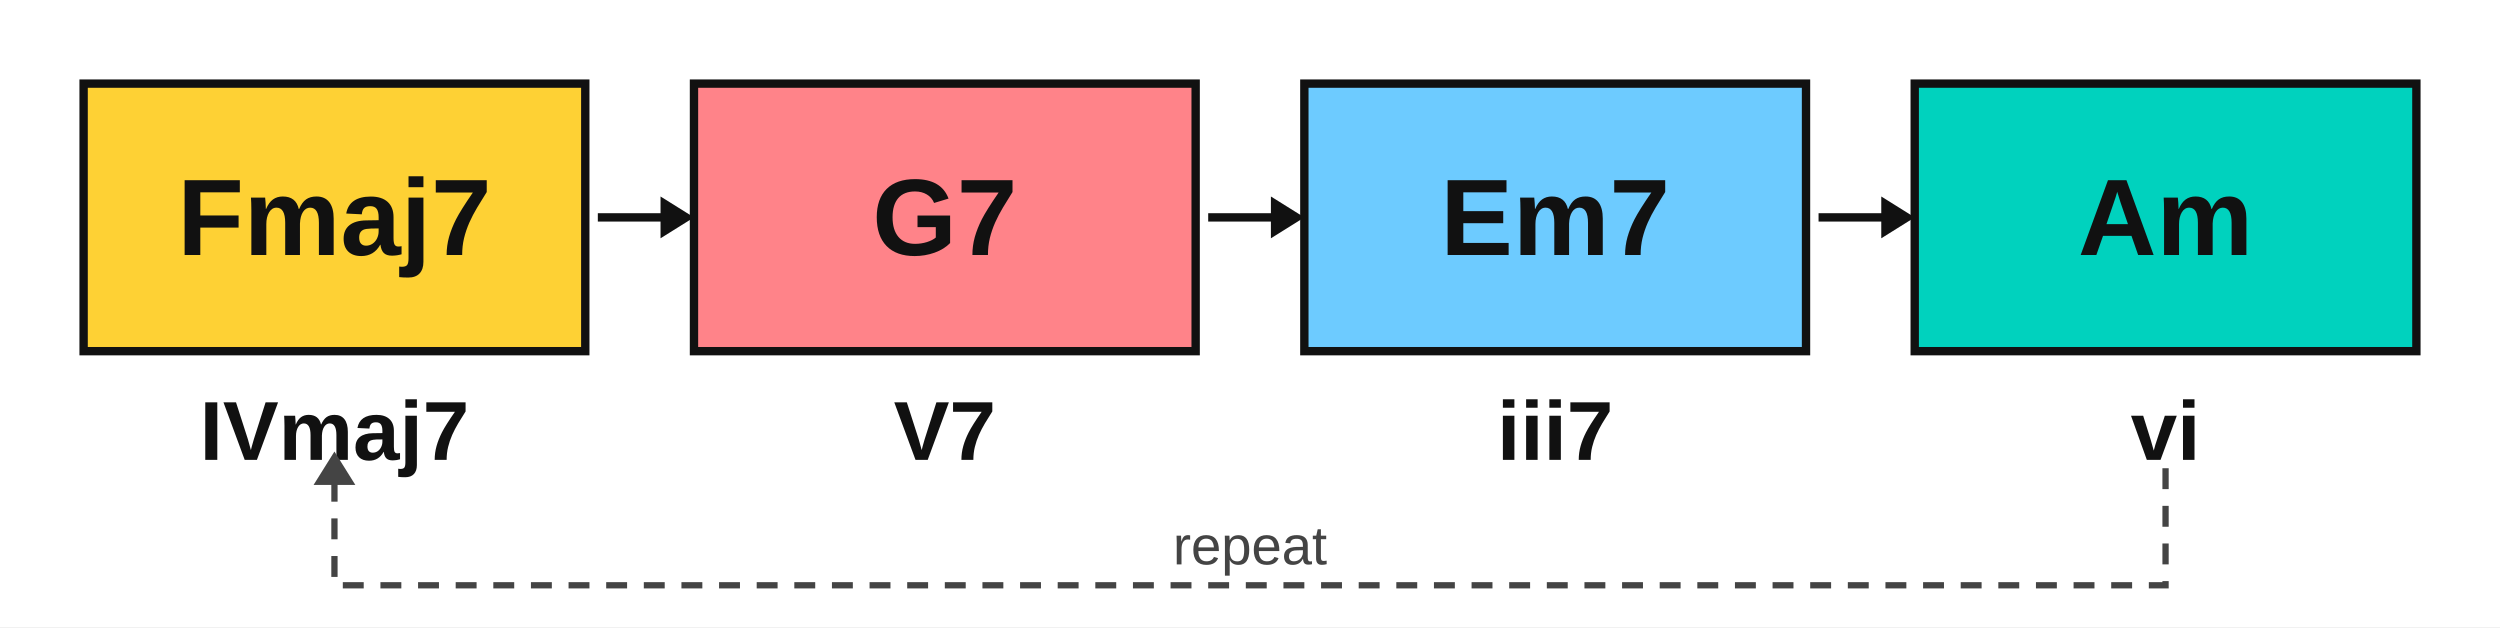
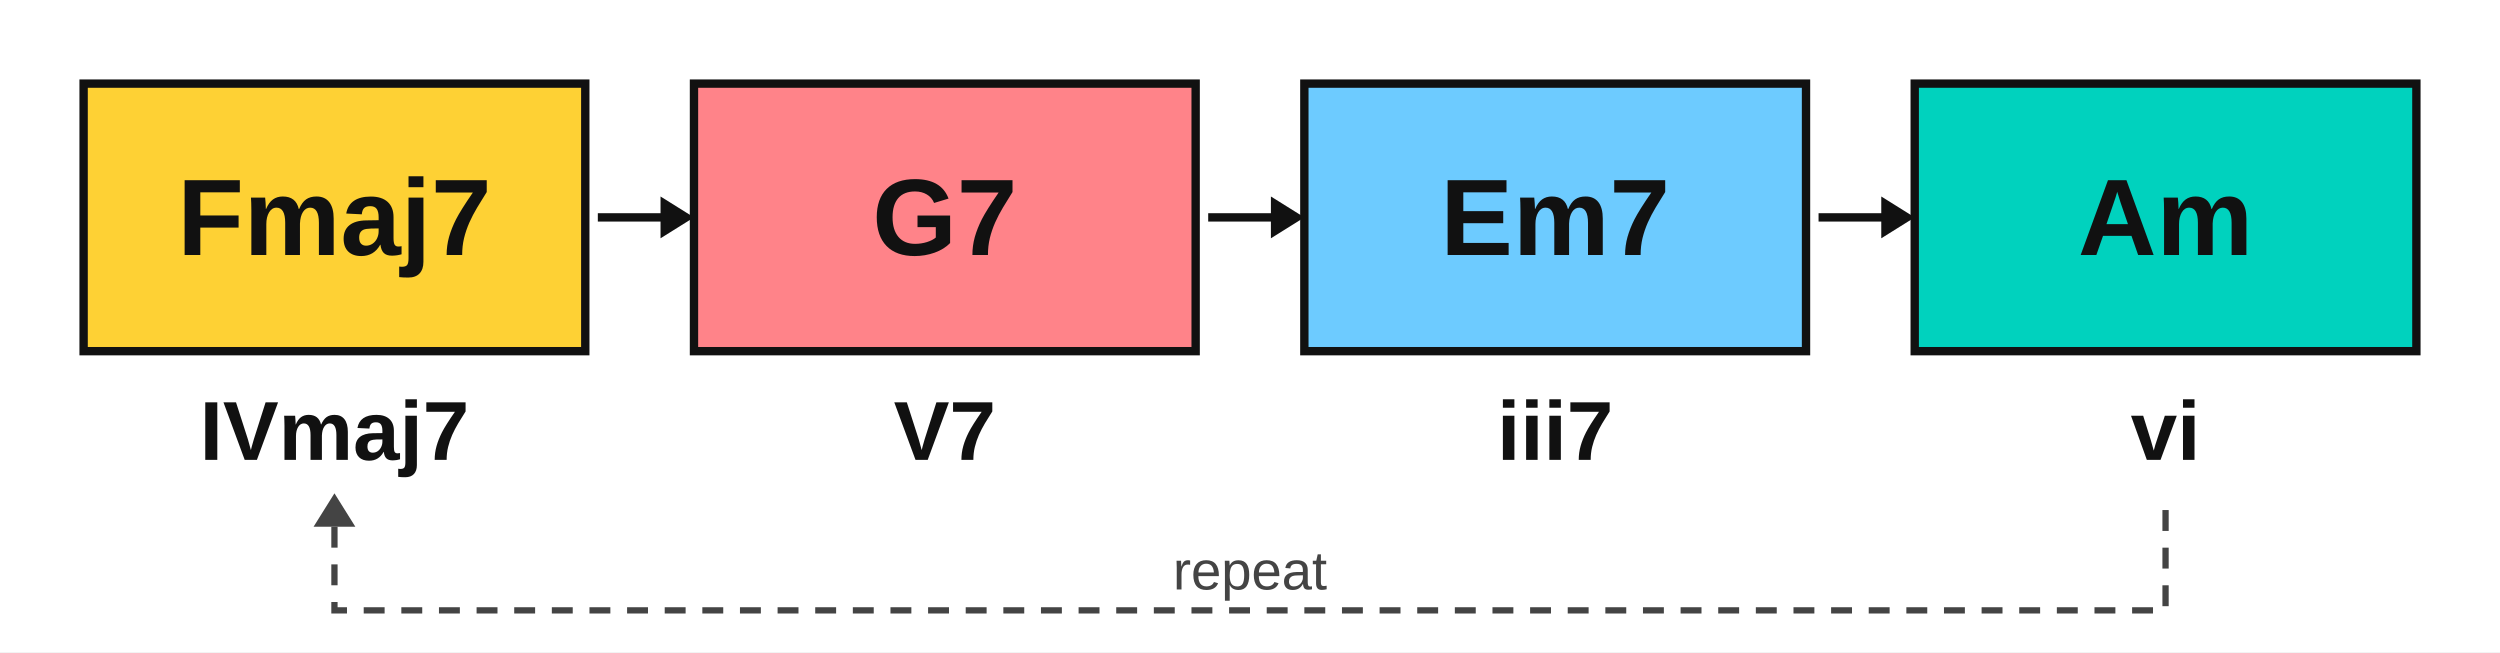
- <svg xmlns="http://www.w3.org/2000/svg" viewBox="0 0 598 150" width="598" height="150" role="img" aria-label="The royal road with seventh chords in C major: Fmaj7, G7, Em7, Am" font-family="Jost, Segoe UI, Arial, sans-serif">
-   <rect width="598" height="150" fill="#fff" />
+ <svg xmlns="http://www.w3.org/2000/svg" viewBox="0 0 598 156" width="598" height="156" role="img" aria-label="The royal road with seventh chords in C major: Fmaj7, G7, Em7, Am" font-family="Jost, Segoe UI, Arial, sans-serif">
+   <rect width="598" height="156" fill="#fff" />
  <rect x="20" y="20" width="120" height="64" fill="#fed134" stroke="#111" stroke-width="2" />
  <text x="80" y="61" font-size="26" fill="#111" text-anchor="middle" font-weight="bold">Fmaj7</text>
  <text x="80" y="110" font-size="20" fill="#111" text-anchor="middle" font-weight="bold">IVmaj7</text>
  <line x1="143" y1="52.0" x2="160" y2="52.0" stroke="#111" stroke-width="2" />
  <polygon points="166,52.0 158,47.0 158,57.0" fill="#111" />
  <rect x="166" y="20" width="120" height="64" fill="#ff8389" stroke="#111" stroke-width="2" />
  <text x="226" y="61" font-size="26" fill="#111" text-anchor="middle" font-weight="bold">G7</text>
  <text x="226" y="110" font-size="20" fill="#111" text-anchor="middle" font-weight="bold">V7</text>
  <line x1="289" y1="52.0" x2="306" y2="52.0" stroke="#111" stroke-width="2" />
  <polygon points="312,52.0 304,47.0 304,57.0" fill="#111" />
  <rect x="312" y="20" width="120" height="64" fill="#6dcbff" stroke="#111" stroke-width="2" />
  <text x="372" y="61" font-size="26" fill="#111" text-anchor="middle" font-weight="bold">Em7</text>
  <text x="372" y="110" font-size="20" fill="#111" text-anchor="middle" font-weight="bold">iii7</text>
  <line x1="435" y1="52.0" x2="452" y2="52.0" stroke="#111" stroke-width="2" />
  <polygon points="458,52.0 450,47.0 450,57.0" fill="#111" />
  <rect x="458" y="20" width="120" height="64" fill="#00d2be" stroke="#111" stroke-width="2" />
  <text x="518" y="61" font-size="26" fill="#111" text-anchor="middle" font-weight="bold">Am</text>
  <text x="518" y="110" font-size="20" fill="#111" text-anchor="middle" font-weight="bold">vi</text>
-   <polyline points="518.0,112 518.0,140 80.0,140 80.0,114" fill="none" stroke="#444" stroke-width="1.5" stroke-dasharray="5 4" />
-   <polygon points="80.0,108 75.0,116 85.0,116" fill="#444" />
-   <text x="299" y="135" font-size="13" fill="#444" text-anchor="middle" font-weight="normal">repeat</text>
+   <polyline points="518.0,122 518.0,146 80.0,146 80.0,124" fill="none" stroke="#444" stroke-width="1.5" stroke-dasharray="5 4" />
+   <polygon points="80.0,118 75.0,126 85.0,126" fill="#444" />
+   <text x="299" y="141" font-size="13" fill="#444" text-anchor="middle" font-weight="normal">repeat</text>
</svg>
